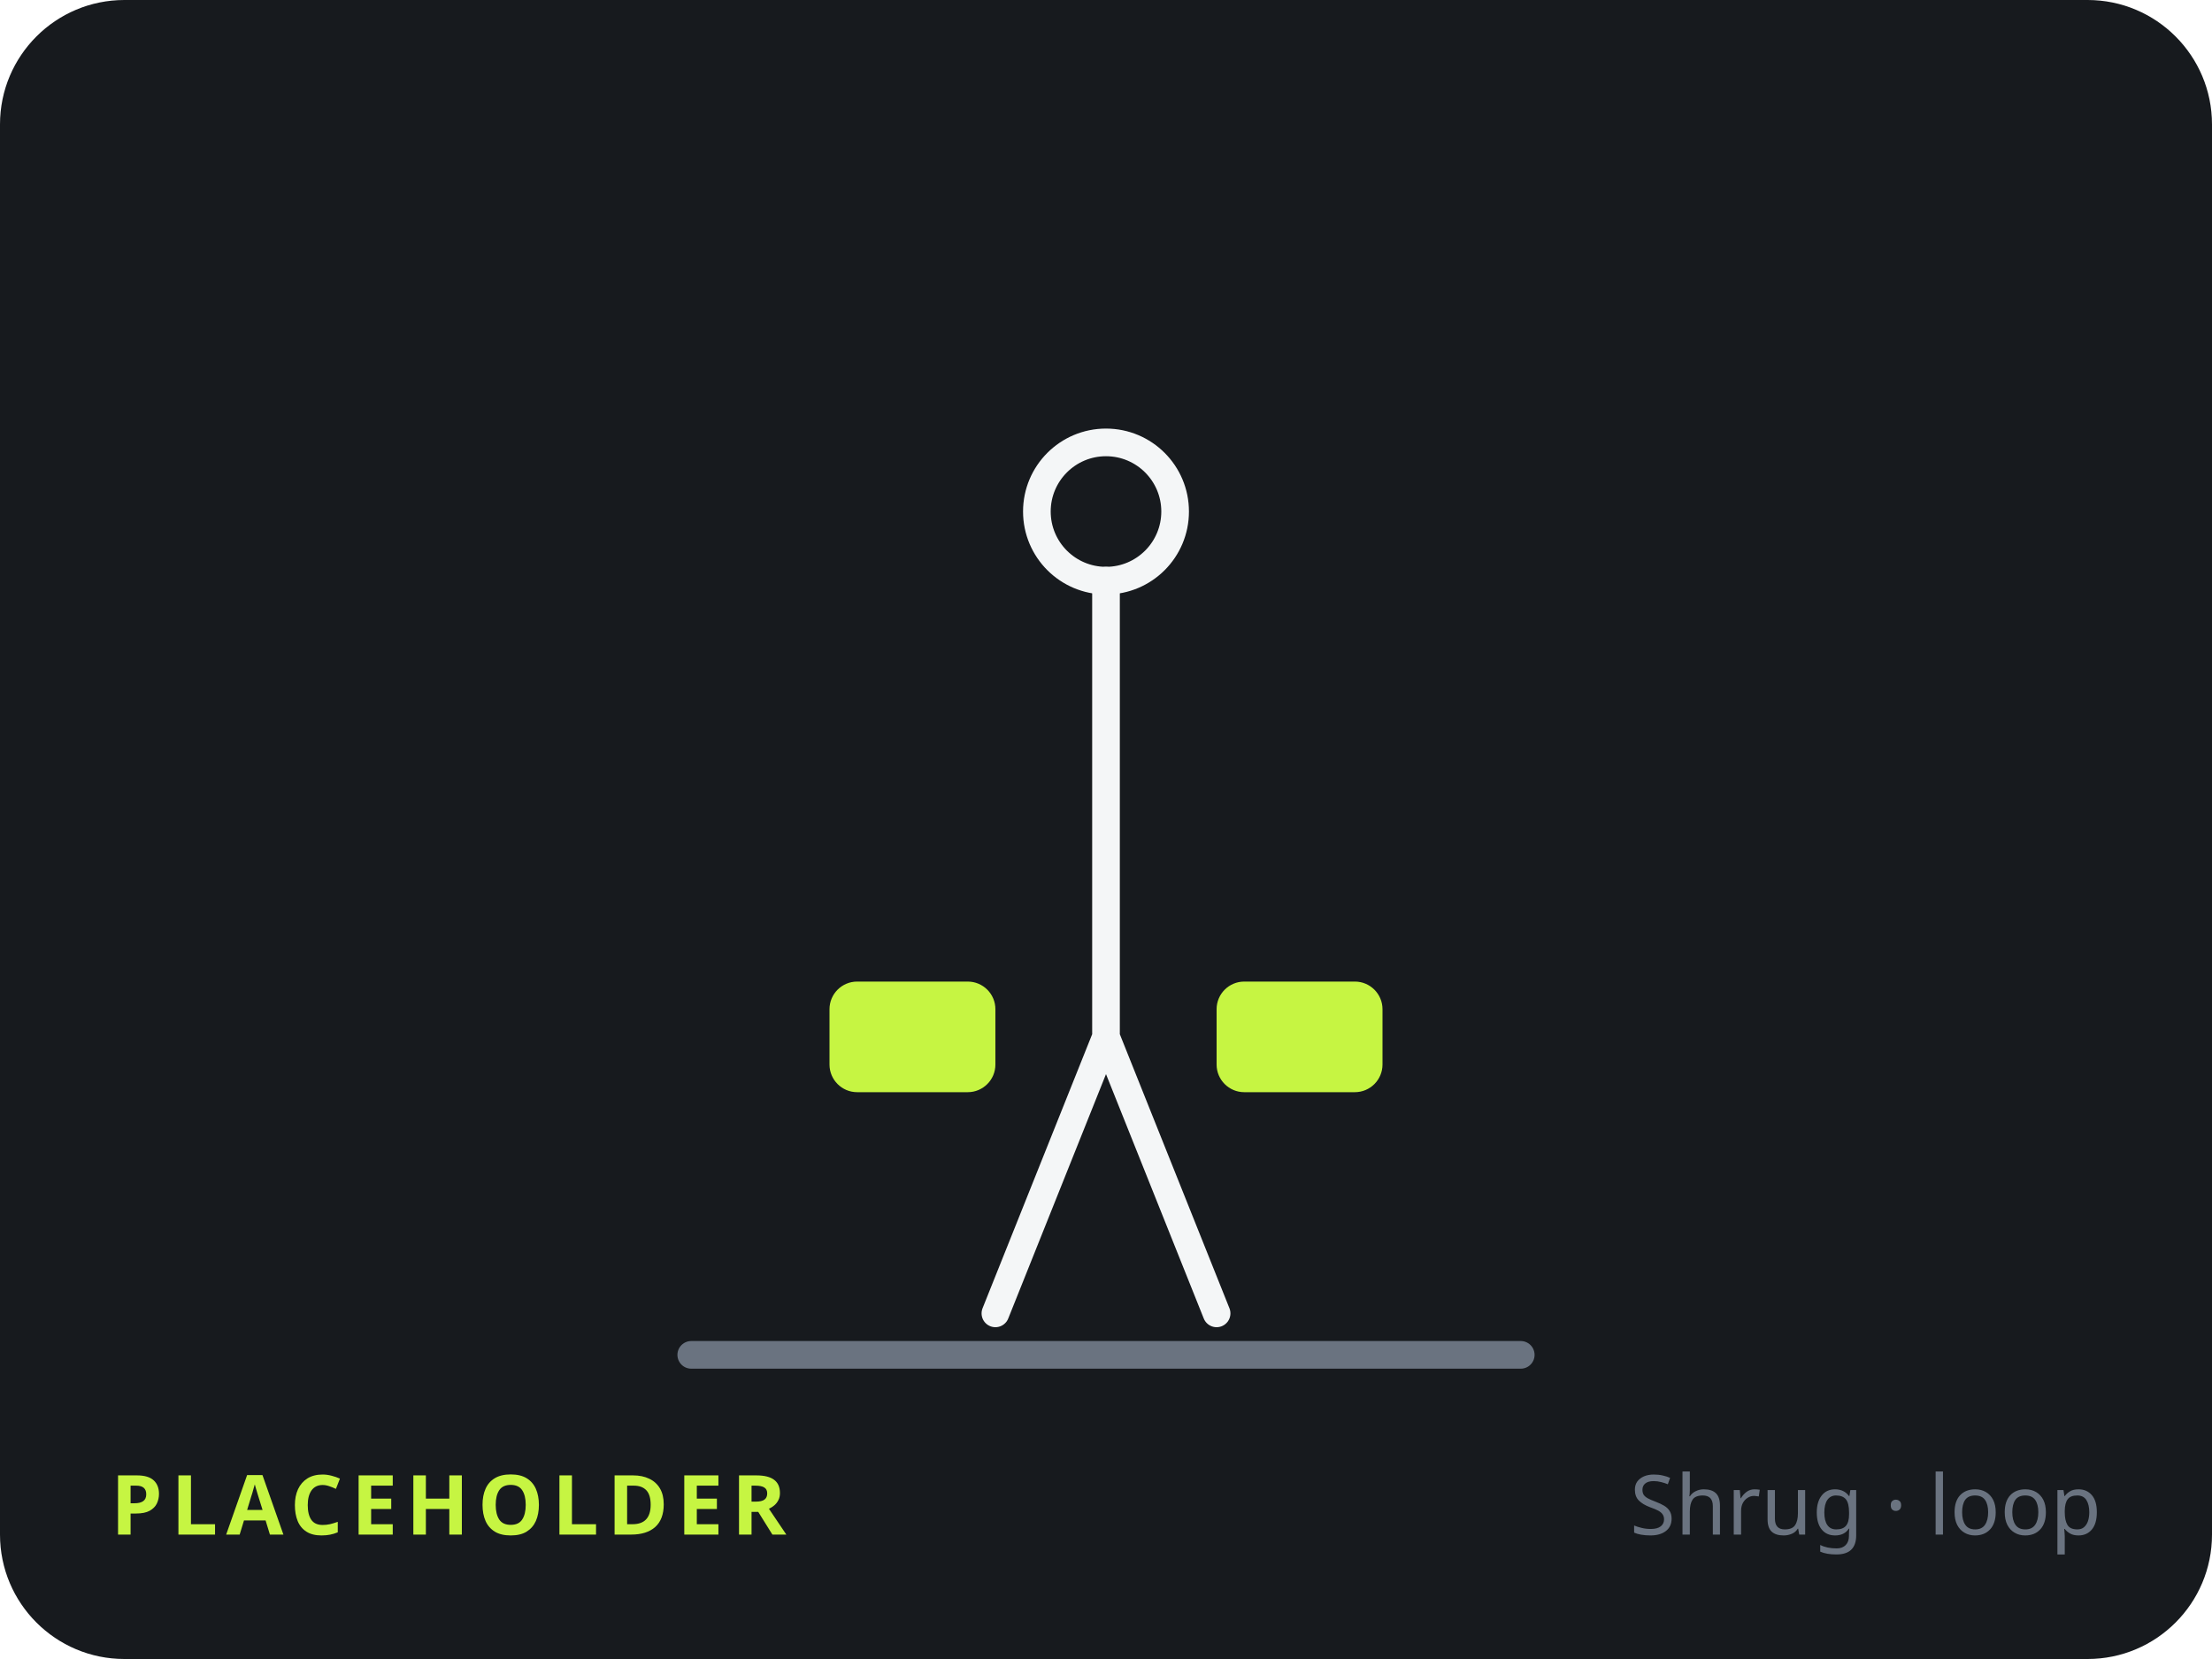
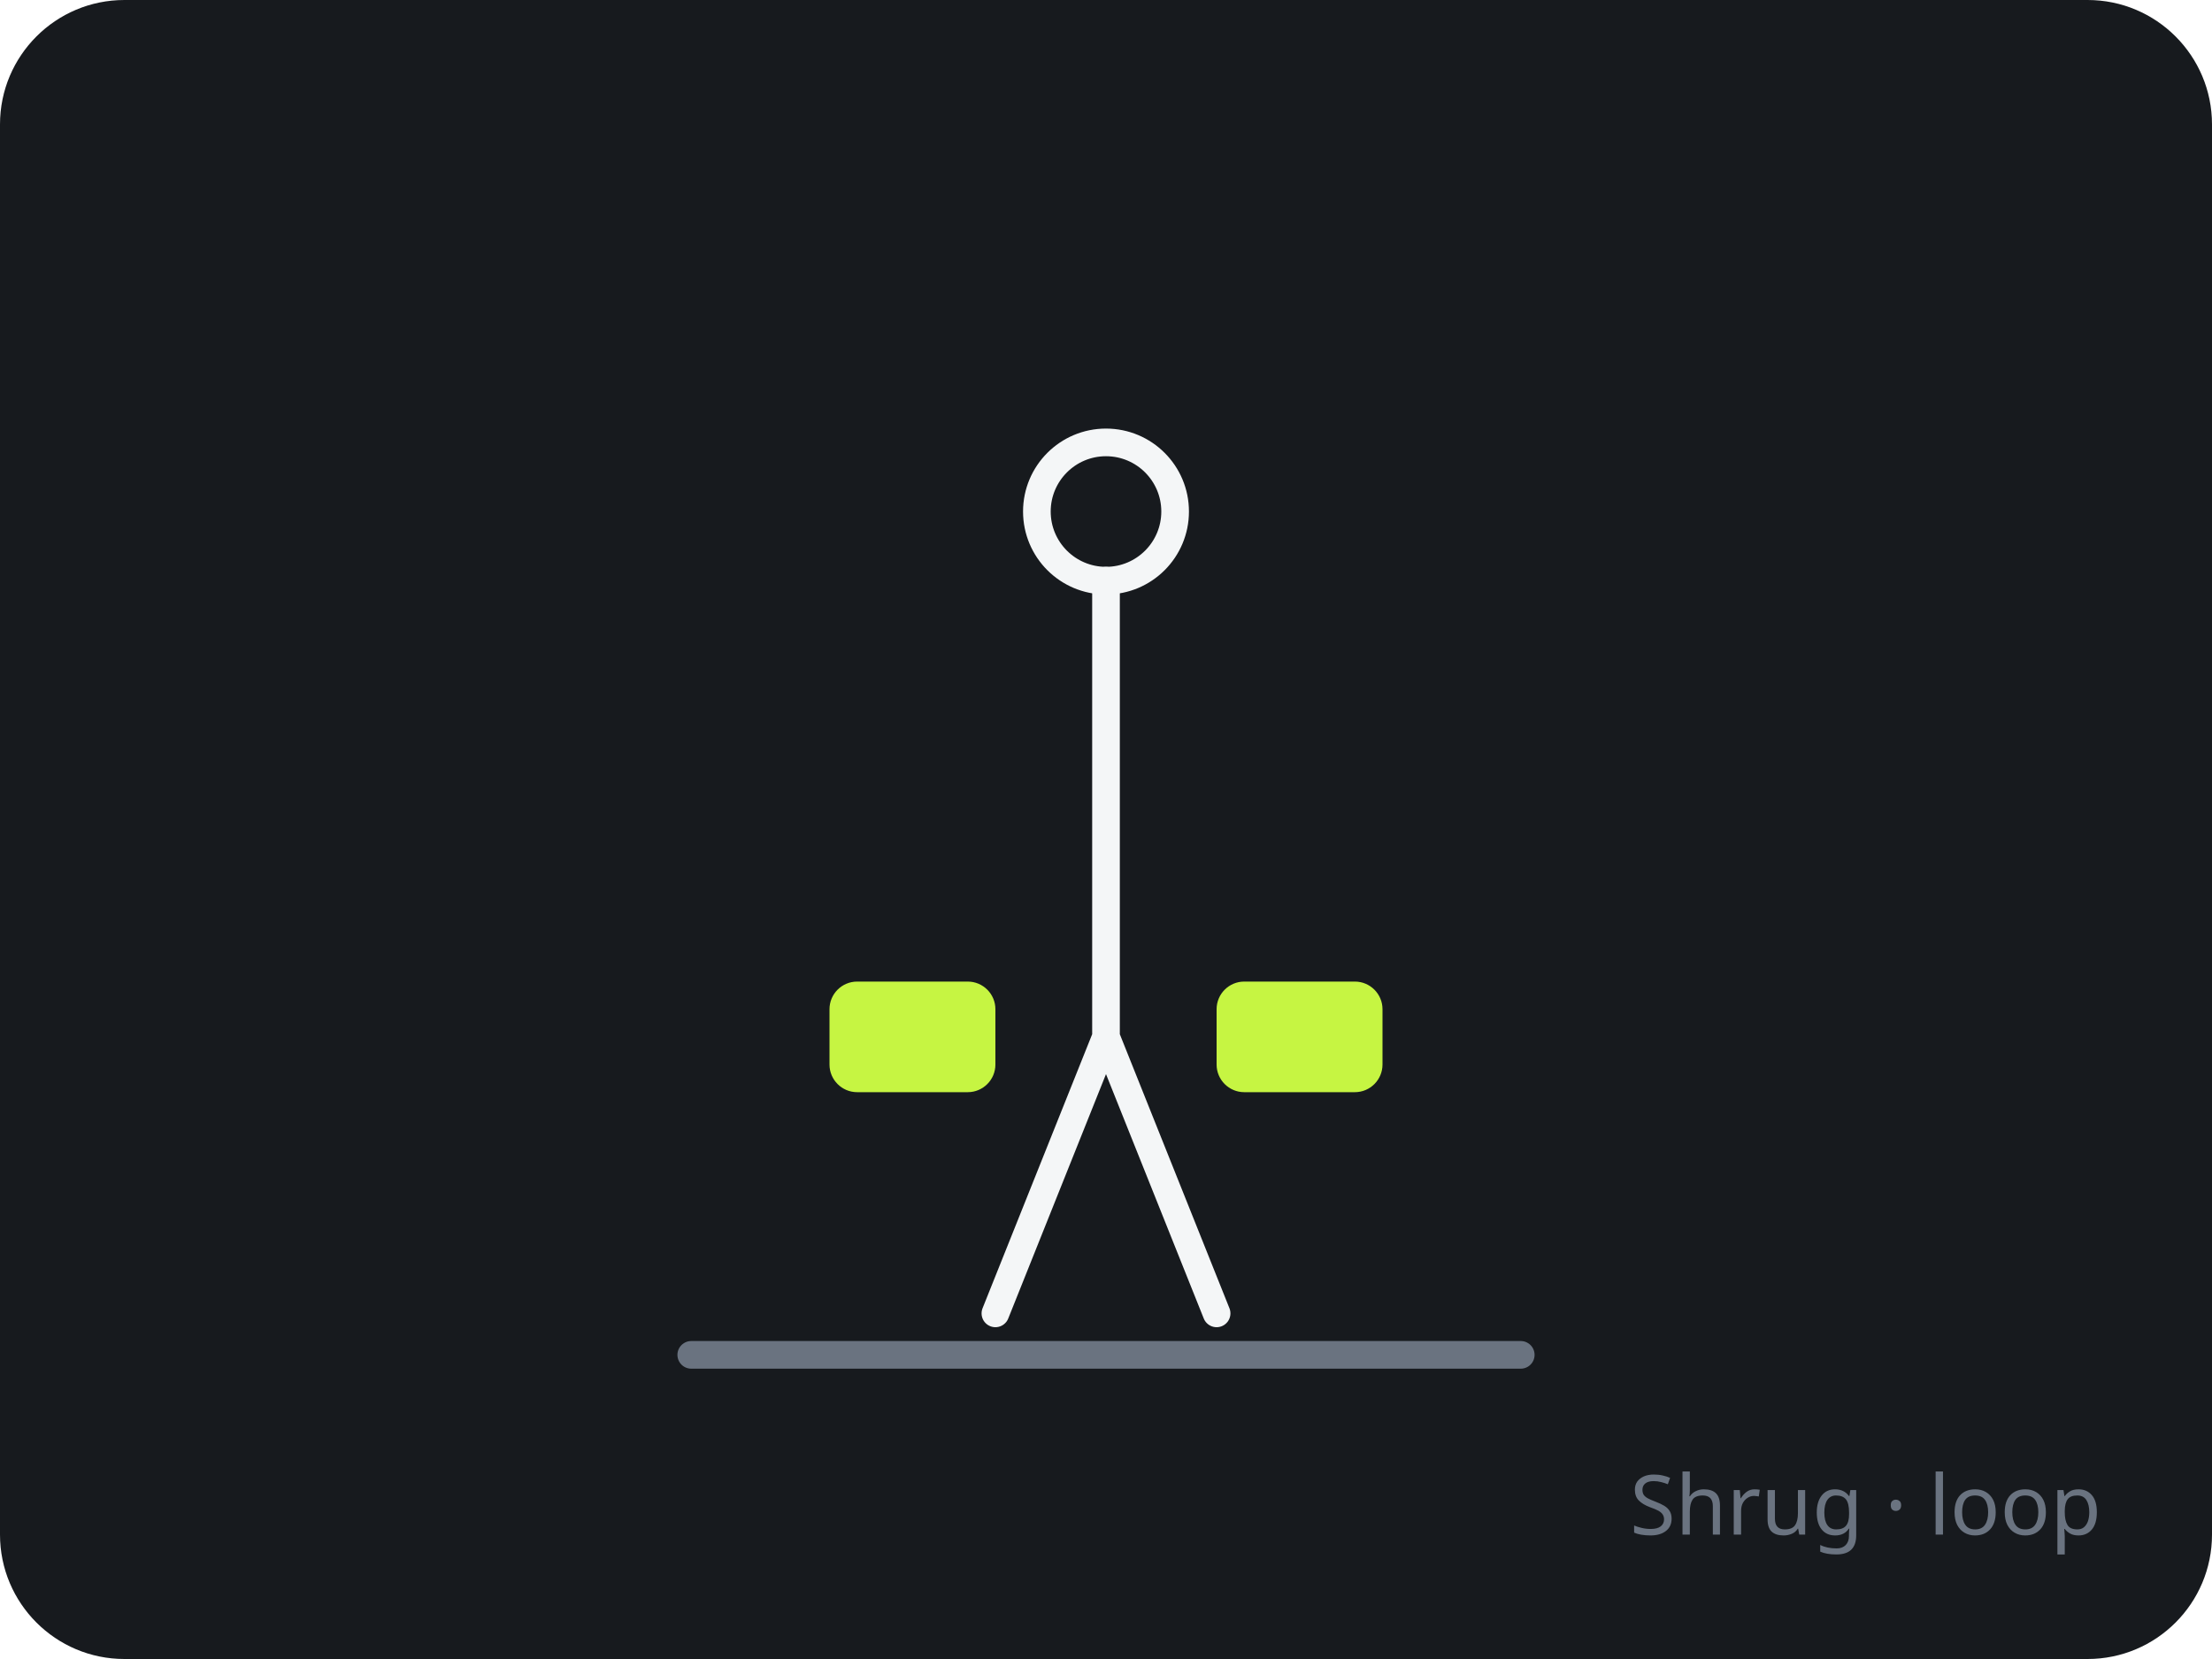
- <svg xmlns="http://www.w3.org/2000/svg" viewBox="0 0 320 240" width="320" height="240" role="img" aria-label="Placeholder demonstration: Shrug">
+ <svg xmlns="http://www.w3.org/2000/svg" viewBox="0 0 320 240" width="320" height="240" role="img" aria-label="Diagram: Shrug">
  <rect width="320" height="240" rx="18" fill="#171a1e" />
  <circle cx="160" cy="74" r="10" stroke="#f4f6f7" stroke-width="4" stroke-linecap="round" fill="none" />
  <path d="M160 84 V150 M160 150 L144 190 M160 150 L176 190" stroke="#f4f6f7" stroke-width="4" stroke-linecap="round" fill="none" />
  <path d="M100 196 H220" stroke="#6a7380" stroke-width="4" stroke-linecap="round" />
  <g>
    <animateTransform attributeName="transform" type="translate" values="0 0; 0 -12; 0 0" keyTimes="0; 0.5; 1" dur="1.8s" calcMode="spline" keySplines="0.4 0 0.6 1; 0.4 0 0.6 1" repeatCount="indefinite" />
    <rect x="120" y="142" width="24" height="16" rx="4" fill="#c6f542" />
    <rect x="176" y="142" width="24" height="16" rx="4" fill="#c6f542" />
  </g>
-   <text x="16" y="222" font-family="system-ui, sans-serif" font-size="12" font-weight="700" fill="#c6f542" letter-spacing="1.2">PLACEHOLDER</text>
  <text x="304" y="222" text-anchor="end" font-family="system-ui, sans-serif" font-size="12" fill="#6a7380">Shrug · loop</text>
</svg>
